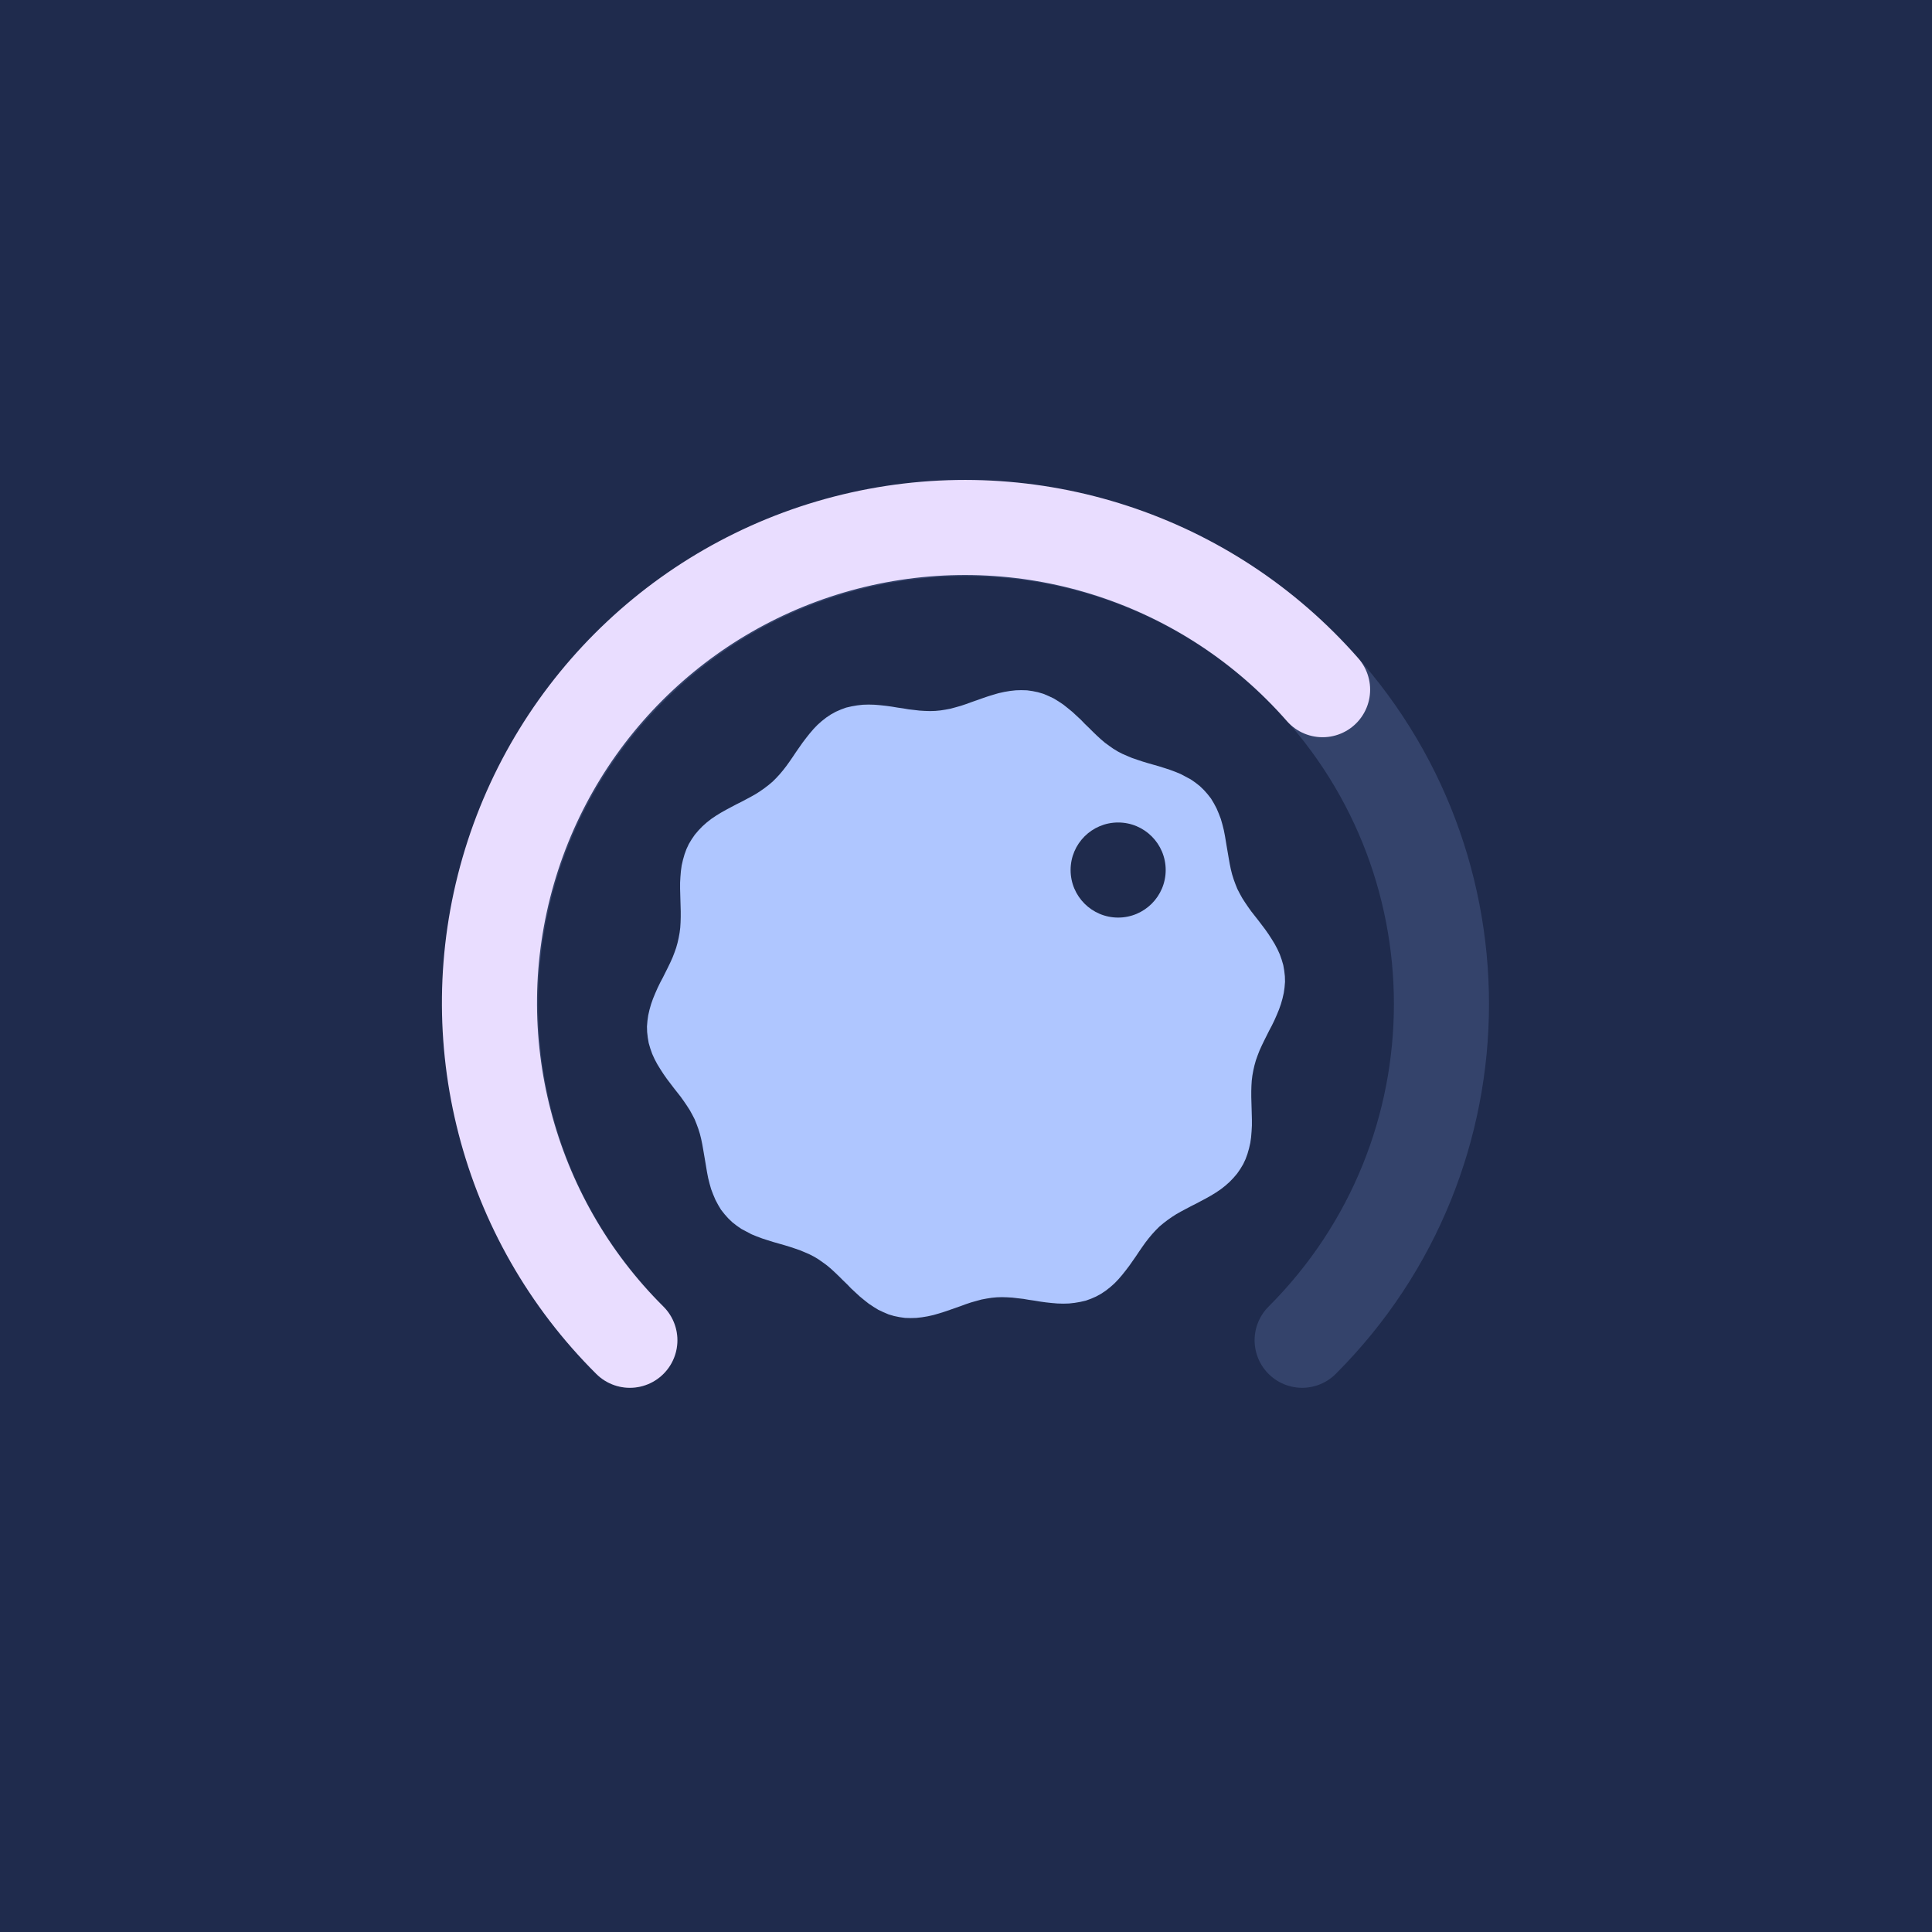
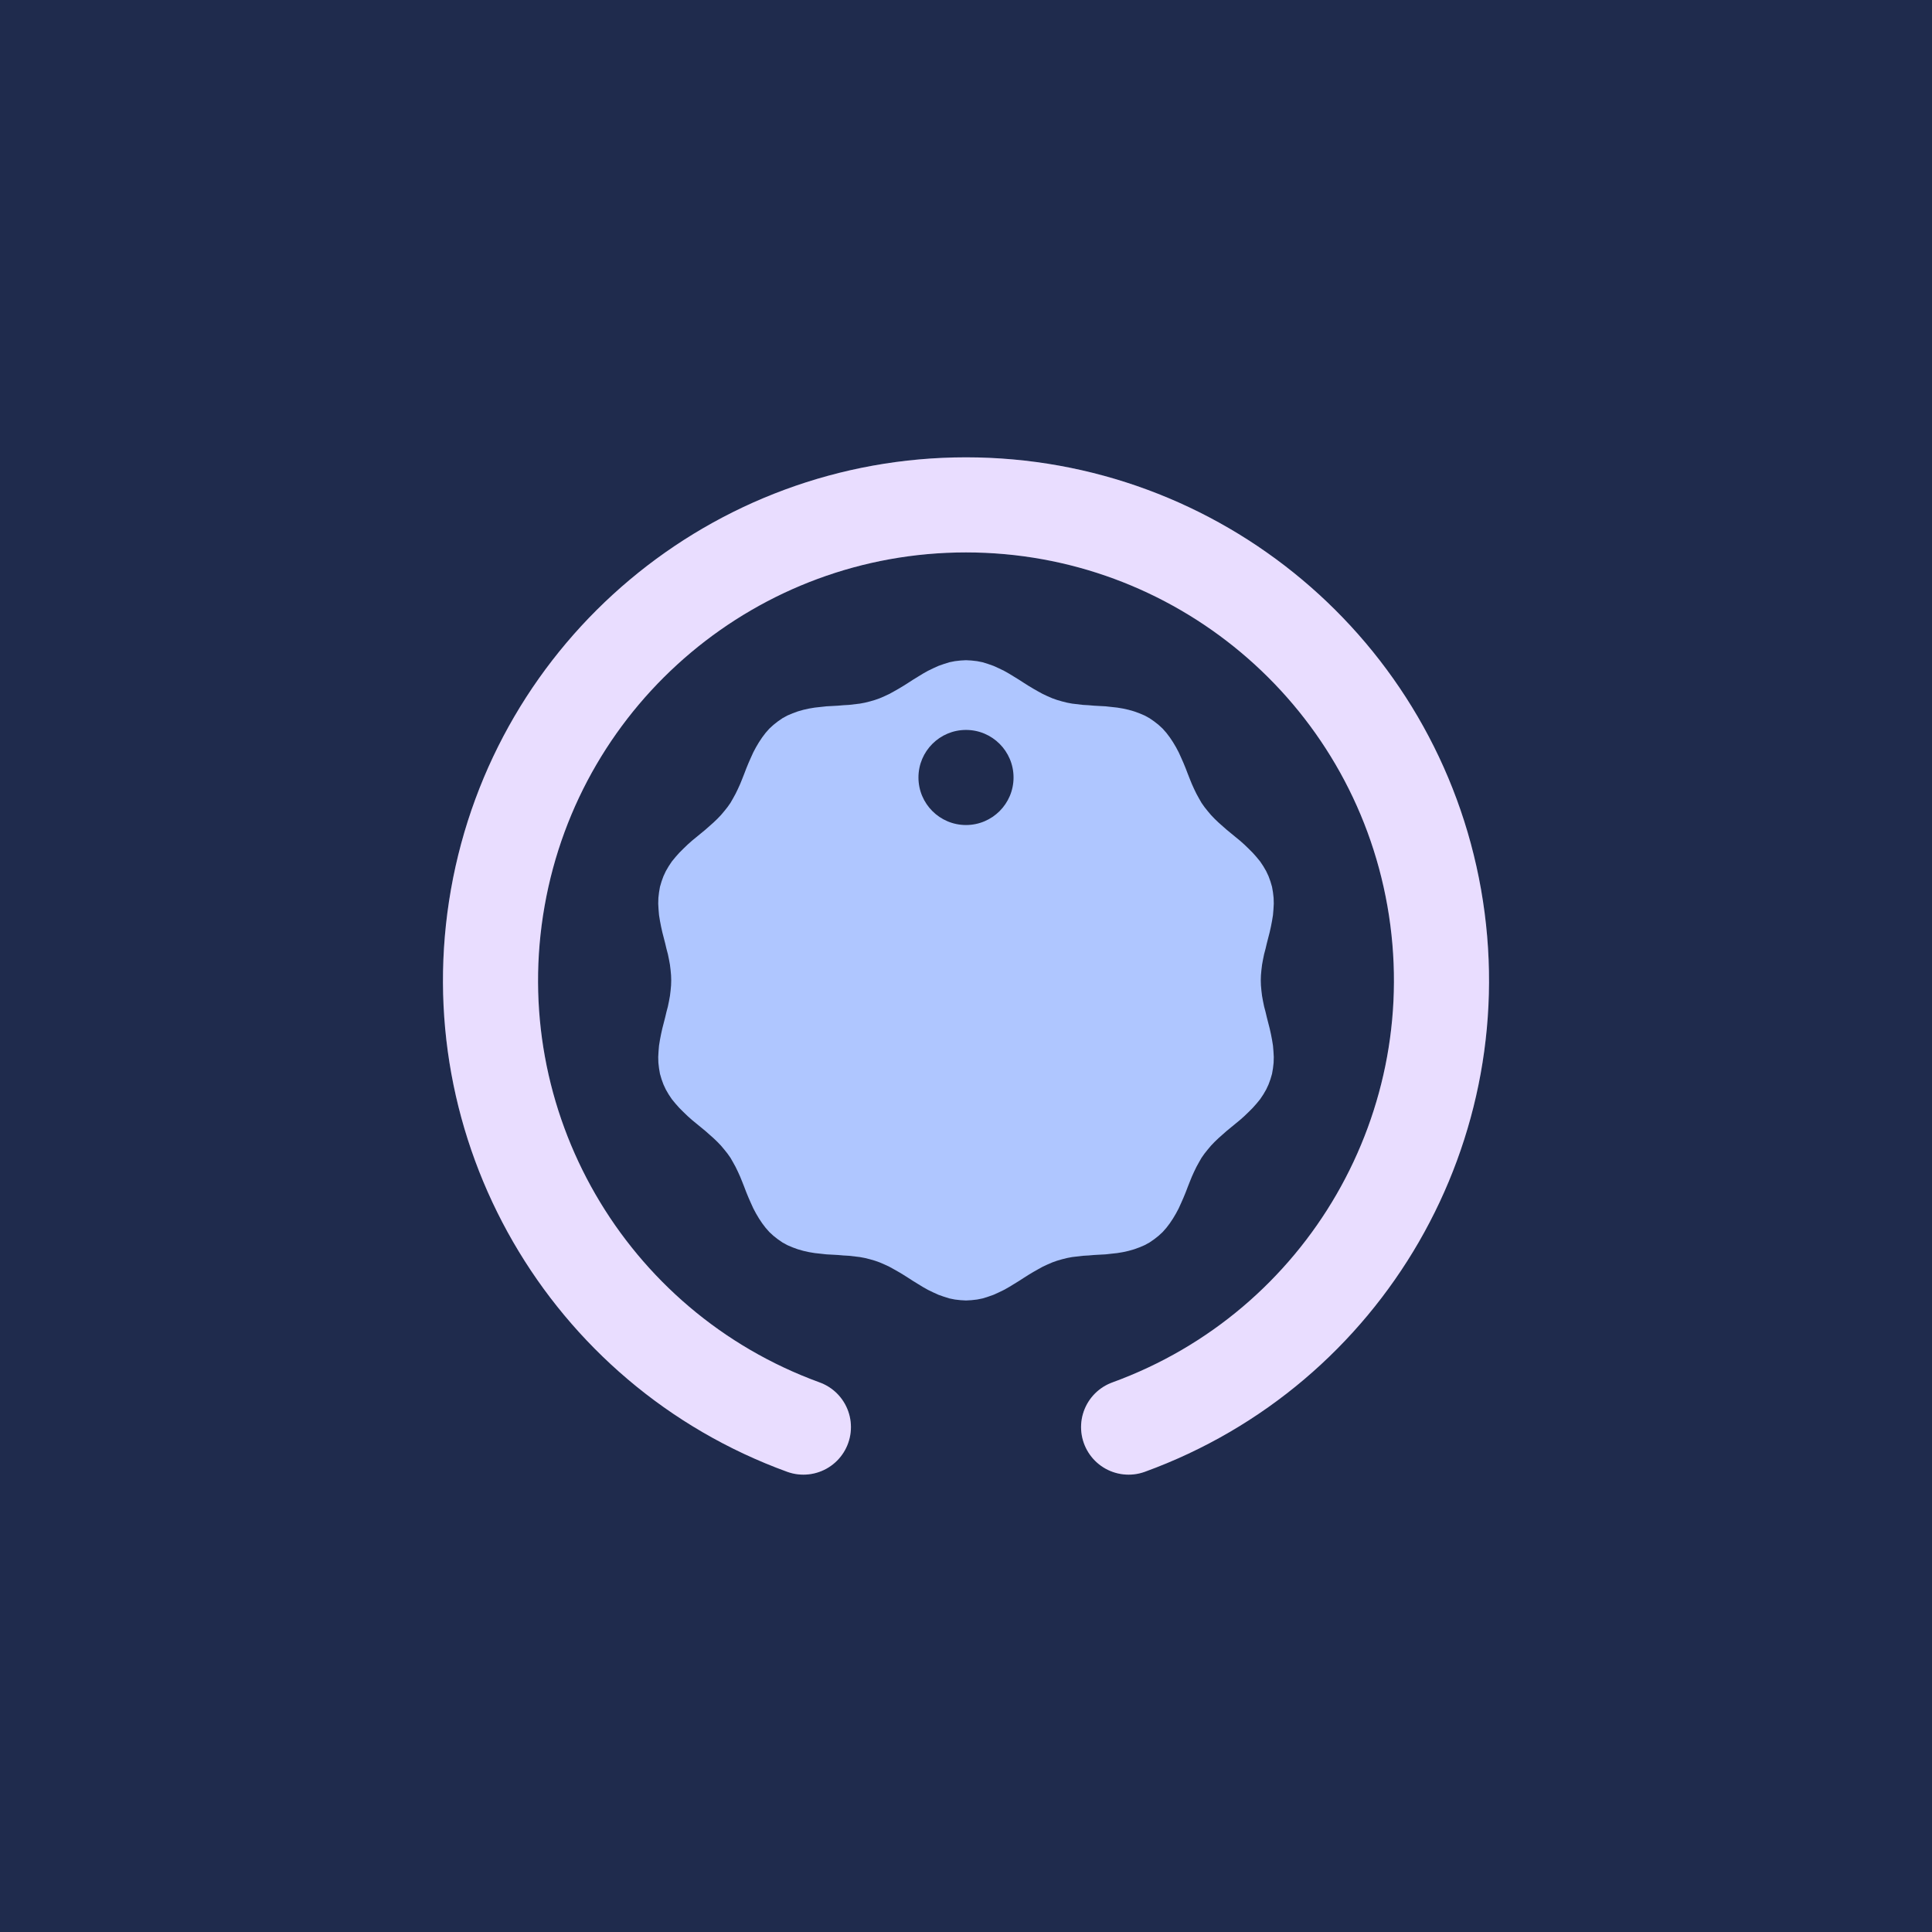
<svg xmlns="http://www.w3.org/2000/svg" viewBox="0 0 1024 1024" width="1024" height="1024">
  <rect width="1024" height="1024" fill="#1F2B4D" />
-   <g transform="translate(512 532.2) scale(0.84) translate(-512 -512)">
-     <path d="M299.9,724.1 A300,300 0 1 1 724.1,724.1" fill="none" stroke="#34436B" stroke-width="60" stroke-linecap="round" />
-     <path d="M299.9,724.1 A300,300 0 1 1 737,313.6" fill="none" stroke="#E9DDFF" stroke-width="60" stroke-linecap="round" />
-     <path d="M710.7,512 L709.5,515.4 L708.1,518.8 L706.6,522.2 L705,525.5 L703.3,528.7 L701.7,531.9 L700.1,535.1 L698.6,538.2 L697.2,541.3 L696,544.4 L694.9,547.5 L694,550.7 L693.3,553.8 L692.7,557.1 L692.3,560.3 L692.1,563.6 L692,567 L692,570.5 L692.1,574 L692.2,577.6 L692.3,581.2 L692.4,584.9 L692.4,588.6 L692.2,592.2 L691.9,595.9 L691.4,599.5 L690.6,603 L689.6,606.5 L688.4,609.8 L686.9,613 L685.1,616 L683.1,618.9 L680.8,621.6 L678.3,624.2 L675.6,626.6 L672.8,628.8 L669.7,630.9 L666.6,632.8 L663.4,634.6 L660.2,636.3 L657,638 L653.8,639.6 L650.6,641.3 L647.6,642.9 L644.6,644.6 L641.8,646.4 L639.1,648.3 L636.5,650.3 L634,652.4 L631.7,654.7 L629.5,657.1 L627.4,659.6 L625.3,662.3 L623.3,665.1 L621.3,668 L619.3,671 L617.2,674 L615.1,677 L612.9,679.9 L610.6,682.8 L608.2,685.6 L605.7,688.2 L603,690.6 L600.2,692.8 L597.2,694.8 L594.1,696.5 L590.9,697.9 L587.6,699.1 L584.1,699.9 L580.6,700.5 L577,700.9 L573.4,701 L569.7,700.9 L566.1,700.6 L562.4,700.2 L558.8,699.7 L555.2,699.1 L551.7,698.6 L548.2,698 L544.7,697.6 L541.3,697.2 L538,697 L534.7,696.9 L531.4,697 L528.2,697.3 L525,697.8 L521.8,698.4 L518.5,699.3 L515.3,700.2 L512,701.3 L508.7,702.5 L505.3,703.7 L501.9,704.9 L498.4,706.1 L494.9,707.2 L491.4,708.2 L487.8,709 L484.2,709.6 L480.6,710 L477.1,710.1 L473.5,710 L470,709.5 L466.6,708.8 L463.2,707.8 L459.9,706.4 L456.7,704.9 L453.6,703 L450.6,701 L447.7,698.7 L444.9,696.4 L442.2,693.9 L439.5,691.4 L437,688.8 L434.4,686.3 L431.9,683.8 L429.4,681.4 L426.9,679.1 L424.3,676.9 L421.7,675 L419,673.1 L416.2,671.4 L413.3,669.9 L410.3,668.6 L407.2,667.3 L404,666.2 L400.7,665.1 L397.4,664.1 L393.9,663.1 L390.4,662.1 L386.9,661 L383.5,659.9 L380,658.6 L376.6,657.2 L373.4,655.5 L370.2,653.8 L367.3,651.8 L364.5,649.6 L361.9,647.1 L359.6,644.5 L357.4,641.7 L355.6,638.7 L353.9,635.5 L352.5,632.2 L351.2,628.8 L350.2,625.3 L349.3,621.7 L348.6,618.1 L348,614.5 L347.4,610.9 L346.8,607.4 L346.2,603.9 L345.6,600.5 L344.9,597.1 L344.1,593.9 L343.1,590.7 L342,587.7 L340.8,584.7 L339.3,581.8 L337.7,578.9 L335.9,576.1 L334,573.3 L332,570.5 L329.8,567.7 L327.6,564.9 L325.4,562 L323.2,559.1 L321.1,556.1 L319.1,553 L317.2,549.9 L315.5,546.7 L314,543.4 L312.8,540 L311.8,536.6 L311.2,533.1 L310.8,529.6 L310.7,526.1 L311,522.5 L311.5,519 L312.3,515.5 L313.3,512 L314.5,508.6 L315.9,505.2 L317.4,501.8 L319,498.5 L320.7,495.3 L322.3,492.1 L323.9,488.9 L325.4,485.8 L326.8,482.7 L328,479.6 L329.1,476.5 L330,473.3 L330.7,470.2 L331.3,466.9 L331.7,463.7 L331.9,460.4 L332,457 L332,453.5 L331.9,450 L331.8,446.4 L331.7,442.8 L331.6,439.1 L331.6,435.4 L331.8,431.8 L332.1,428.1 L332.6,424.5 L333.4,421 L334.4,417.5 L335.6,414.2 L337.1,411 L338.9,408 L340.9,405.1 L343.2,402.4 L345.7,399.8 L348.4,397.4 L351.2,395.2 L354.3,393.1 L357.4,391.2 L360.6,389.4 L363.8,387.7 L367,386 L370.2,384.4 L373.4,382.7 L376.4,381.1 L379.4,379.4 L382.2,377.6 L384.9,375.7 L387.5,373.7 L390,371.6 L392.3,369.3 L394.5,366.9 L396.6,364.4 L398.7,361.7 L400.7,358.9 L402.7,356 L404.7,353 L406.8,350 L408.9,347 L411.1,344.1 L413.4,341.2 L415.8,338.4 L418.3,335.8 L421,333.4 L423.8,331.2 L426.8,329.2 L429.9,327.5 L433.1,326.1 L436.4,324.9 L439.9,324.1 L443.4,323.5 L447,323.1 L450.6,323 L454.3,323.1 L457.9,323.4 L461.6,323.8 L465.2,324.3 L468.8,324.9 L472.3,325.4 L475.8,326 L479.3,326.4 L482.7,326.8 L486,327 L489.3,327.1 L492.6,327 L495.8,326.7 L499,326.2 L502.2,325.6 L505.5,324.7 L508.7,323.8 L512,322.7 L515.3,321.5 L518.7,320.3 L522.1,319.1 L525.6,317.9 L529.1,316.8 L532.6,315.8 L536.2,315 L539.8,314.4 L543.4,314 L546.9,313.9 L550.5,314 L554,314.5 L557.4,315.2 L560.8,316.2 L564.1,317.6 L567.3,319.1 L570.4,321 L573.4,323 L576.3,325.3 L579.1,327.6 L581.8,330.1 L584.5,332.6 L587,335.2 L589.6,337.7 L592.1,340.2 L594.6,342.6 L597.1,344.9 L599.7,347.1 L602.3,349 L605,350.9 L607.8,352.6 L610.7,354.1 L613.7,355.4 L616.8,356.7 L620,357.8 L623.3,358.9 L626.6,359.9 L630.1,360.9 L633.6,361.9 L637.1,363 L640.5,364.1 L644,365.4 L647.4,366.8 L650.6,368.5 L653.8,370.2 L656.7,372.2 L659.5,374.4 L662.1,376.9 L664.4,379.5 L666.6,382.3 L668.4,385.3 L670.1,388.5 L671.5,391.8 L672.8,395.2 L673.8,398.7 L674.7,402.3 L675.4,405.9 L676,409.5 L676.6,413.1 L677.2,416.6 L677.8,420.1 L678.4,423.5 L679.1,426.9 L679.9,430.1 L680.9,433.3 L682,436.3 L683.2,439.3 L684.7,442.2 L686.3,445.1 L688.1,447.9 L690,450.7 L692,453.5 L694.2,456.3 L696.4,459.1 L698.6,462 L700.8,464.9 L702.9,467.9 L704.9,471 L706.8,474.1 L708.5,477.3 L710,480.6 L711.2,484 L712.2,487.4 L712.8,490.9 L713.2,494.4 L713.3,497.9 L713,501.5 L712.5,505 L711.7,508.5 Z M578,427.4 a30,30 0 1 0 60,0 a30,30 0 1 0 -60,0 Z" fill="#AFC6FF" fill-rule="evenodd" />
+   <g transform="translate(512 519.6) scale(0.84) translate(-512 -512)">
+     <path d="M409.4,793.9 A300,300 0 1 1 614.6,793.9" fill="none" stroke="#34436B" stroke-width="60" stroke-linecap="round" />
+     <path d="M409.4,793.9 A300,300 0 1 1 614.6,793.9" fill="none" stroke="#E9DDFF" stroke-width="60" stroke-linecap="round" />
+     <path d="M698,512 L698.1,515.2 L698.4,518.5 L698.8,521.8 L699.4,525.1 L700.1,528.5 L701,531.9 L701.8,535.3 L702.7,538.8 L703.6,542.3 L704.4,545.9 L705.1,549.5 L705.7,553.2 L706,556.8 L706.2,560.4 L706.1,564 L705.7,567.5 L705.1,571 L704.1,574.4 L702.9,577.7 L701.4,580.9 L699.6,584 L697.6,587 L695.3,589.8 L692.9,592.5 L690.3,595.1 L687.6,597.7 L684.9,600.1 L682.1,602.4 L679.3,604.7 L676.5,607 L673.9,609.3 L671.3,611.6 L668.9,613.9 L666.6,616.3 L664.5,618.8 L662.5,621.3 L660.6,624 L659,626.8 L657.4,629.7 L655.9,632.8 L654.5,635.9 L653.2,639.1 L651.9,642.4 L650.6,645.8 L649.2,649.2 L647.7,652.6 L646.2,655.9 L644.5,659.1 L642.6,662.3 L640.6,665.3 L638.4,668.2 L636.1,670.8 L633.5,673.2 L630.7,675.4 L627.8,677.4 L624.7,679.1 L621.4,680.5 L618.1,681.7 L614.6,682.7 L611,683.5 L607.4,684.1 L603.7,684.5 L600.1,684.9 L596.4,685.1 L592.8,685.3 L589.3,685.6 L585.8,685.8 L582.4,686.2 L579,686.6 L575.8,687.2 L572.6,688 L569.5,688.9 L566.4,690 L563.4,691.3 L560.4,692.7 L557.5,694.3 L554.5,696 L551.5,697.8 L548.5,699.7 L545.4,701.7 L542.3,703.6 L539.2,705.5 L536,707.3 L532.7,708.9 L529.4,710.4 L526,711.6 L522.5,712.7 L519,713.4 L515.5,713.8 L512,714 L508.5,713.8 L505,713.4 L501.5,712.7 L498,711.6 L494.6,710.4 L491.3,708.9 L488,707.3 L484.8,705.5 L481.7,703.6 L478.6,701.7 L475.5,699.7 L472.5,697.8 L469.5,696 L466.5,694.3 L463.6,692.7 L460.6,691.3 L457.6,690 L454.5,688.9 L451.4,688 L448.2,687.2 L445,686.6 L441.6,686.2 L438.2,685.8 L434.7,685.6 L431.2,685.3 L427.6,685.1 L423.9,684.9 L420.3,684.5 L416.6,684.1 L413,683.5 L409.4,682.7 L405.9,681.7 L402.6,680.5 L399.3,679.1 L396.2,677.4 L393.3,675.4 L390.5,673.2 L387.9,670.8 L385.6,668.2 L383.4,665.3 L381.4,662.3 L379.5,659.1 L377.8,655.9 L376.3,652.6 L374.8,649.2 L373.4,645.8 L372.1,642.4 L370.8,639.1 L369.5,635.9 L368.1,632.8 L366.6,629.7 L365,626.8 L363.4,624 L361.5,621.3 L359.5,618.8 L357.4,616.3 L355.1,613.9 L352.7,611.6 L350.1,609.3 L347.5,607 L344.7,604.7 L341.9,602.4 L339.1,600.1 L336.4,597.7 L333.7,595.1 L331.1,592.5 L328.7,589.8 L326.4,587 L324.4,584 L322.6,580.9 L321.1,577.7 L319.9,574.4 L318.9,571 L318.3,567.5 L317.9,564 L317.8,560.4 L318,556.8 L318.3,553.2 L318.9,549.5 L319.6,545.9 L320.4,542.3 L321.3,538.8 L322.2,535.3 L323,531.9 L323.9,528.5 L324.6,525.1 L325.2,521.8 L325.6,518.5 L325.9,515.2 L326,512 L325.9,508.8 L325.6,505.5 L325.2,502.2 L324.6,498.9 L323.9,495.5 L323,492.1 L322.2,488.7 L321.3,485.2 L320.4,481.7 L319.6,478.1 L318.9,474.5 L318.3,470.8 L318,467.2 L317.8,463.6 L317.9,460 L318.3,456.5 L318.9,453 L319.9,449.6 L321.1,446.3 L322.6,443.1 L324.4,440 L326.4,437 L328.7,434.2 L331.1,431.5 L333.7,428.9 L336.4,426.3 L339.1,423.9 L341.9,421.6 L344.7,419.3 L347.5,417 L350.1,414.7 L352.7,412.4 L355.1,410.1 L357.4,407.7 L359.5,405.2 L361.5,402.7 L363.4,400 L365,397.2 L366.6,394.3 L368.1,391.2 L369.5,388.1 L370.8,384.9 L372.1,381.6 L373.4,378.2 L374.8,374.8 L376.3,371.4 L377.8,368.1 L379.5,364.9 L381.4,361.7 L383.4,358.7 L385.6,355.8 L387.9,353.2 L390.5,350.8 L393.3,348.6 L396.2,346.6 L399.3,344.9 L402.6,343.5 L405.9,342.3 L409.4,341.3 L413,340.5 L416.6,339.9 L420.3,339.5 L423.9,339.1 L427.6,338.9 L431.2,338.7 L434.7,338.4 L438.2,338.2 L441.6,337.8 L445,337.4 L448.2,336.8 L451.4,336 L454.5,335.1 L457.6,334 L460.6,332.7 L463.6,331.3 L466.5,329.7 L469.5,328 L472.5,326.2 L475.5,324.3 L478.6,322.3 L481.7,320.4 L484.8,318.5 L488,316.7 L491.3,315.1 L494.6,313.6 L498,312.4 L501.5,311.3 L505,310.6 L508.5,310.2 L512,310 L515.5,310.2 L519,310.6 L522.5,311.3 L526,312.4 L529.4,313.6 L532.7,315.1 L536,316.7 L539.2,318.5 L542.3,320.4 L545.4,322.3 L548.5,324.3 L551.5,326.2 L554.5,328 L557.5,329.7 L560.4,331.3 L563.4,332.7 L566.4,334 L569.5,335.1 L572.6,336 L575.8,336.8 L579,337.4 L582.4,337.8 L585.8,338.2 L589.3,338.4 L592.8,338.7 L596.4,338.9 L600.1,339.1 L603.7,339.5 L607.4,339.9 L611,340.5 L614.6,341.3 L618.1,342.3 L621.4,343.5 L624.7,344.9 L627.8,346.6 L630.7,348.6 L633.5,350.8 L636.1,353.2 L638.4,355.8 L640.6,358.7 L642.6,361.7 L644.5,364.9 L646.2,368.1 L647.7,371.4 L649.2,374.8 L650.6,378.2 L651.9,381.6 L653.2,384.9 L654.5,388.1 L655.9,391.2 L657.4,394.3 L659,397.2 L660.6,400 L662.5,402.7 L664.5,405.2 L666.6,407.7 L668.9,410.1 L671.3,412.4 L673.9,414.7 L676.5,417 L679.3,419.3 L682.1,421.6 L684.9,423.9 L687.6,426.3 L690.3,428.9 L692.9,431.5 L695.3,434.2 L697.6,437 L699.6,440 L701.4,443.1 L702.9,446.3 L704.1,449.6 L705.1,453 L705.7,456.5 L706.1,460 L706.2,463.6 L706,467.2 L705.7,470.8 L705.1,474.5 L704.4,478.1 L703.6,481.7 L702.7,485.2 L701.8,488.7 L701,492.1 L700.1,495.5 L699.4,498.9 L698.8,502.2 L698.4,505.5 L698.1,508.8 Z M482,384 a30,30 0 1 0 60,0 a30,30 0 1 0 -60,0 Z" fill="#AFC6FF" fill-rule="evenodd" />
  </g>
</svg>
